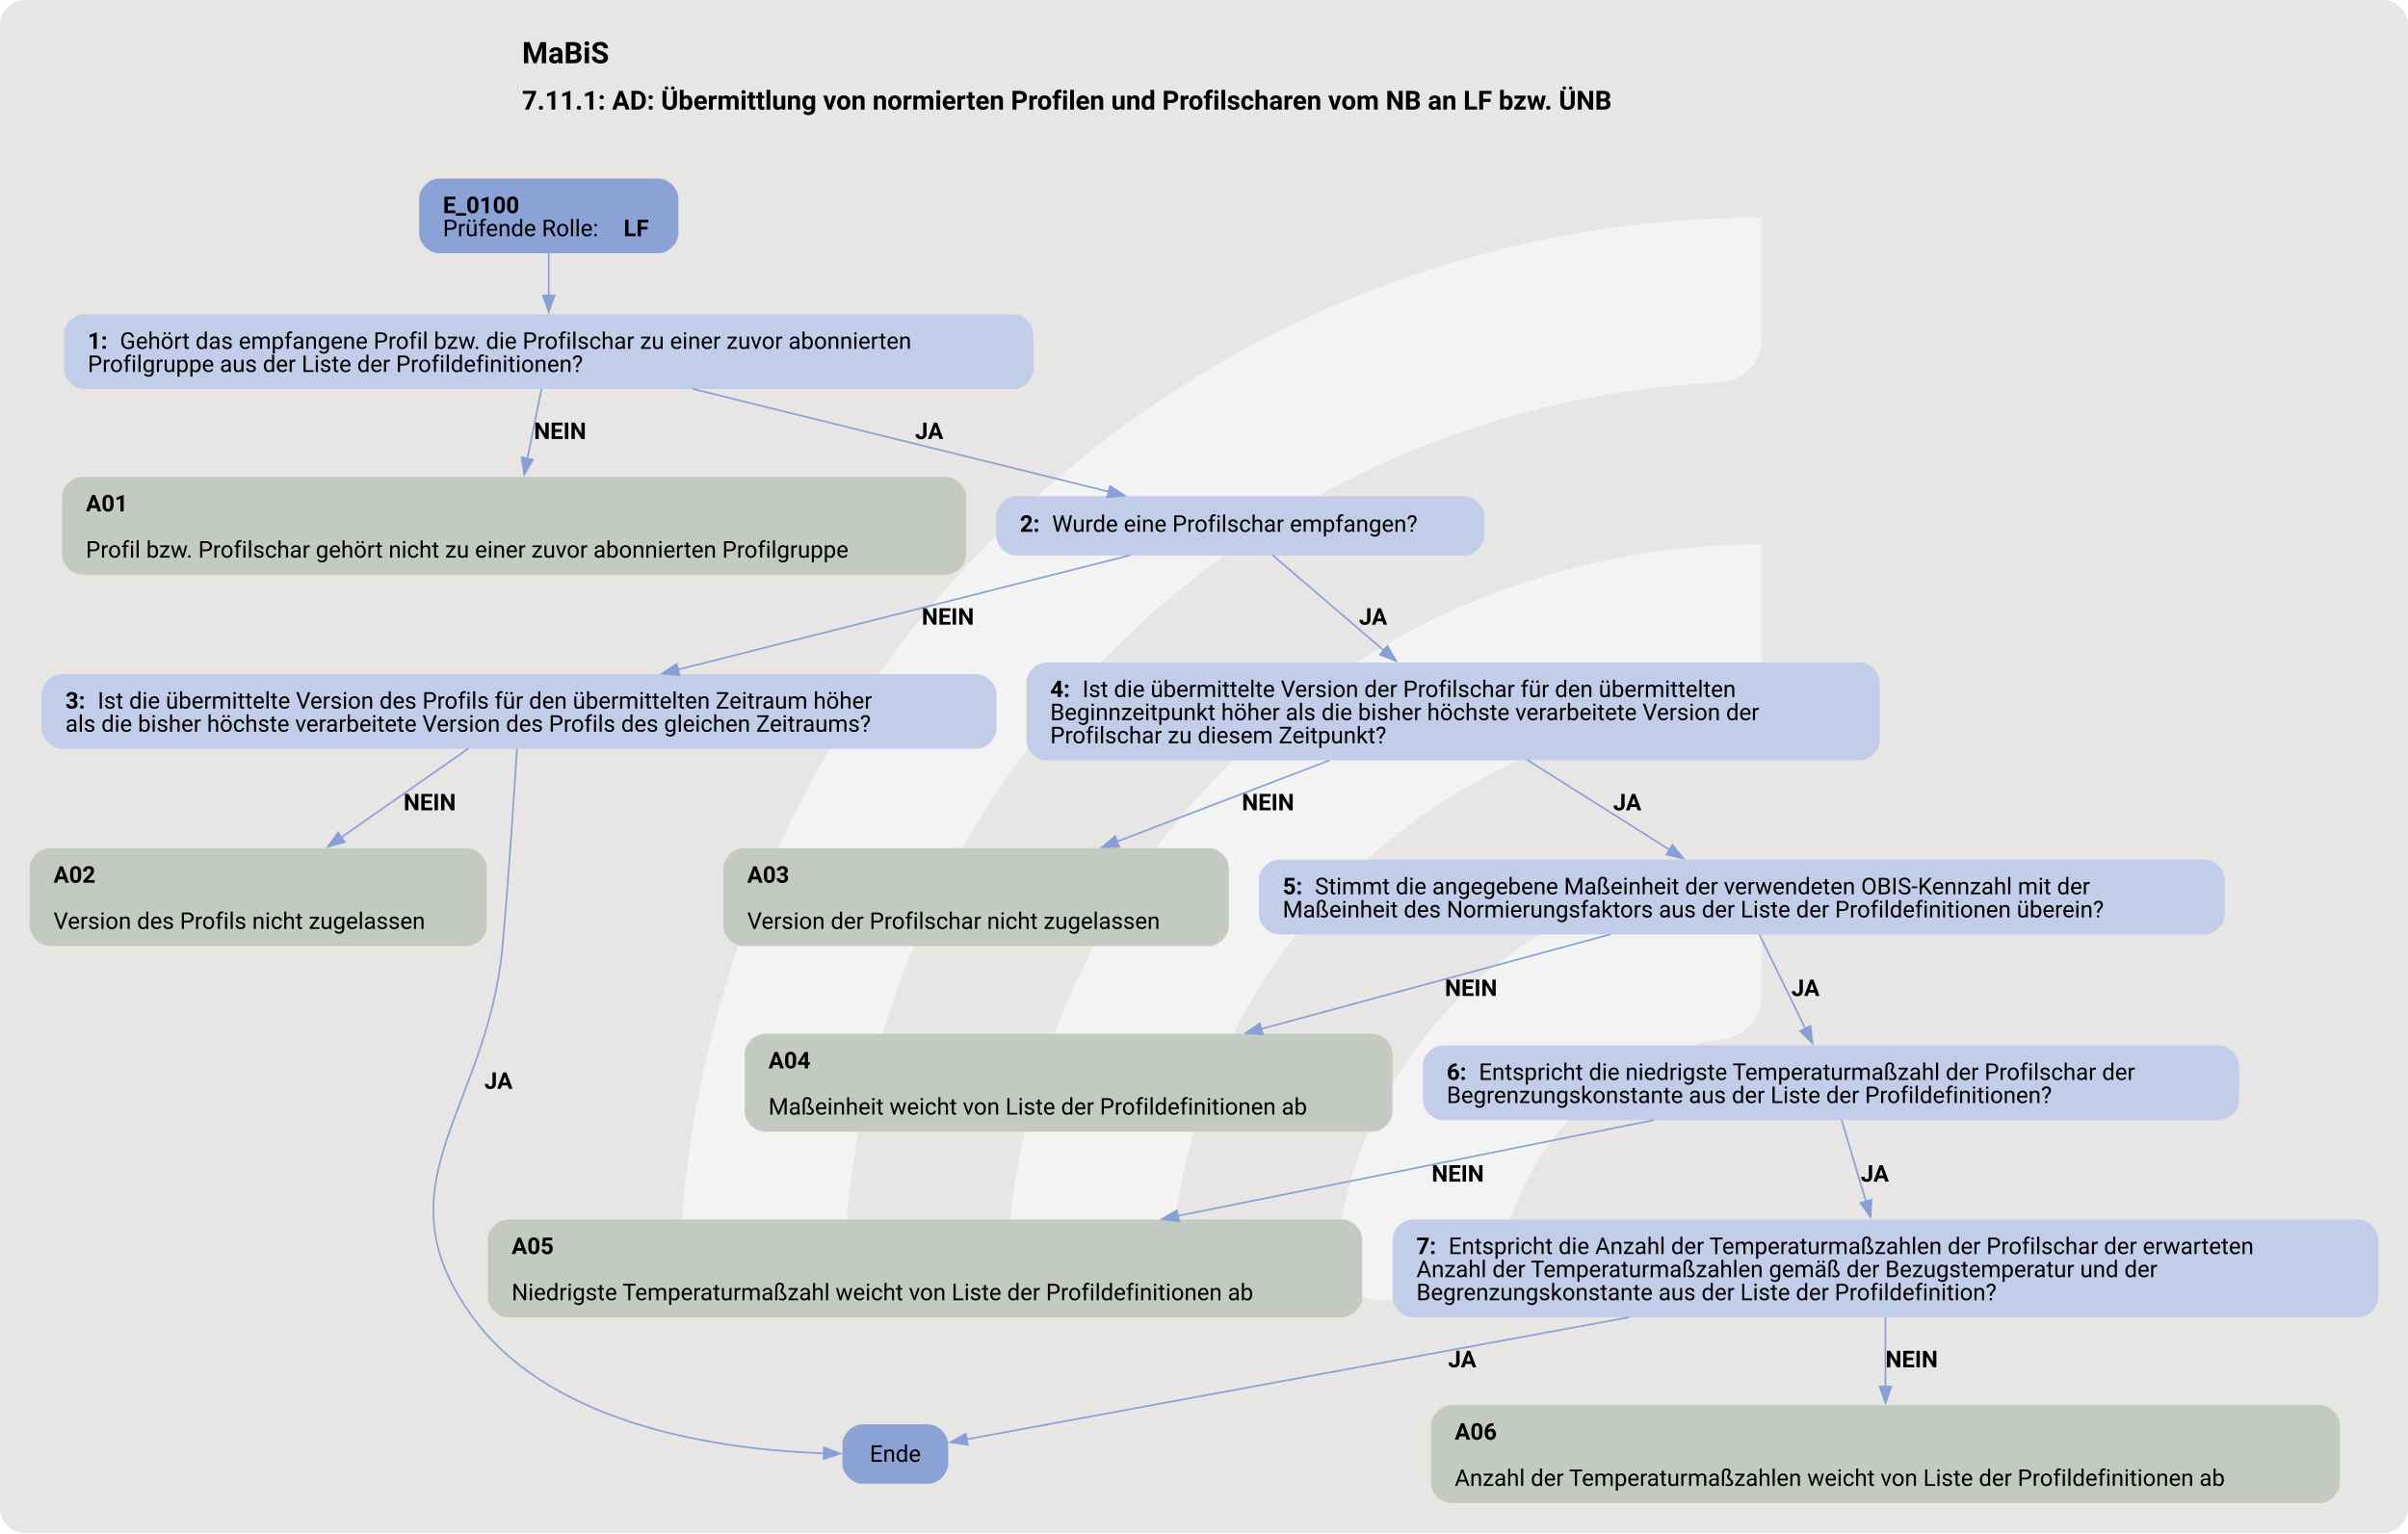
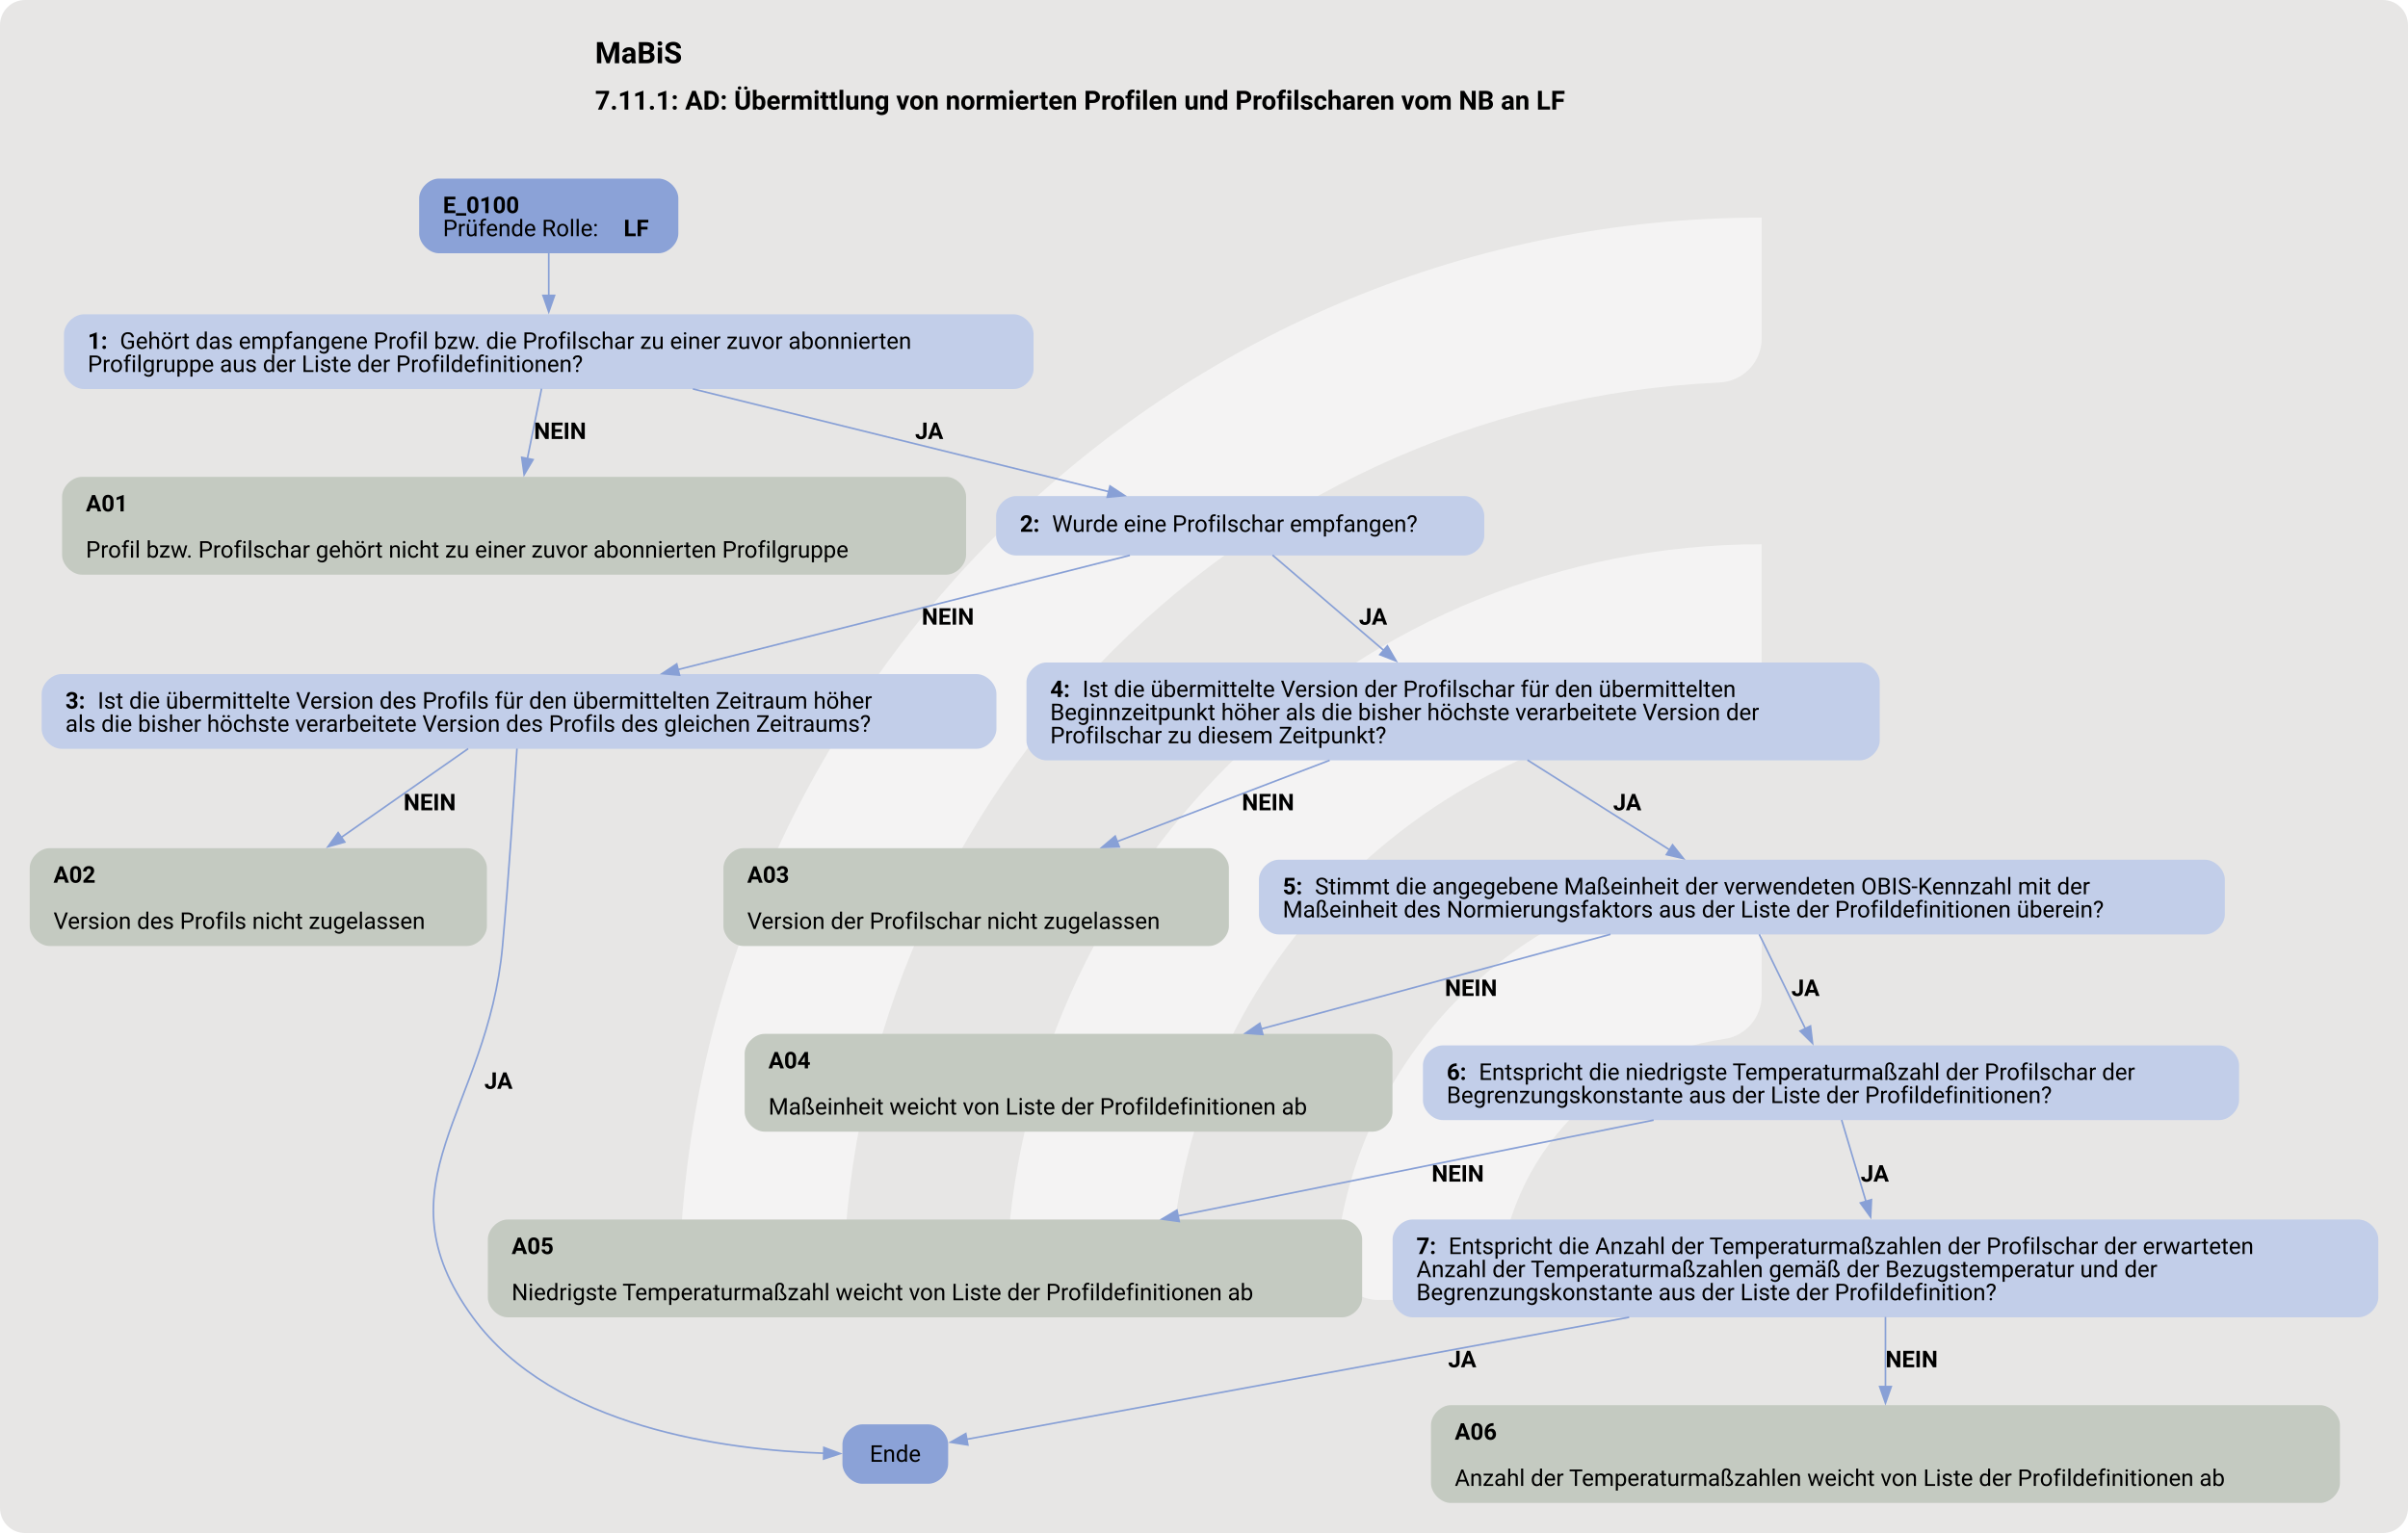
<svg xmlns="http://www.w3.org/2000/svg" version="1.1" width="1920.0px" viewBox="0 0 1920.0 1222.667" height="1222.667px">
  <g>
    <svg version="1.1" width="1920.0px" viewBox="0 0 1920.0 1222.667" height="1222.667px">
      <rect fill="#e7e6e5" x="0" y="0" width="1920.0" height="1222.667" rx="20" ry="20" />
      <g>
        <g transform="translate(461.3958, 122.2667) scale(1 1) translate(0, 0) scale(1.721581 1.721581) ">
          <defs>
            <style>.cls-1{fill:#ffffff88;}</style>
          </defs>
          <path class="cls-1" d="M122.44,531.2h-56.1c-11,0-19.9-9.12-19.46-20.11C57.47,243.89,278.15,29.78,547.91,29.78v56.02c0,10.98-8.69,19.89-19.66,20.39-225.51,10.31-405.8,197-405.8,425Z" />
          <path class="cls-1" d="M273.78,531.2h-55.93c-11.23,0-20.09-9.48-19.43-20.69,10.74-183.44,163.39-329.39,349.48-329.39v56.26c0,10.71-8.27,19.62-18.96,20.35-142.35,9.77-255.17,128.69-255.17,273.46Z" />
          <path class="cls-1" d="M425.77,531.2h-55.45c-11.65,0-20.6-10.17-19.33-21.75,10.87-99.03,95.03-176.34,196.92-176.34v57.01c0,10.05-7.28,18.75-17.23,20.16-59.22,8.4-104.91,59.42-104.91,120.92Z" />
        </g>
        <svg width="1440pt" height="917pt" viewBox="0.00 0.00 1440.00 916.54">
          <g id="graph0" class="graph" transform="scale(0.986859 0.986859) rotate(0) translate(18 910.74)">
-             <text text-anchor="start" x="298.34" y="-872.64" font-family="Roboto, sans-serif" font-weight="bold" font-size="18.00">MaBiS</text>
-             <text text-anchor="start" x="298.34" y="-844.54" font-family="Roboto, sans-serif" font-weight="bold" font-size="16.00">7.11.1: AD: Übermittlung von normierten Profilen und Profilscharen vom NB an LF bzw. ÜNB</text>
+             <text text-anchor="start" x="342.59" y="-872.64" font-family="Roboto, sans-serif" font-weight="bold" font-size="18.00">MaBiS</text>
+             <text text-anchor="start" x="342.59" y="-844.54" font-family="Roboto, sans-serif" font-weight="bold" font-size="16.00">7.11.1: AD: Übermittlung von normierten Profilen und Profilscharen vom NB an LF</text>
            <g id="node1" class="node">
              <path fill="#8ba2d7" stroke="black" stroke-width="0" d="M381.05,-802.74C381.05,-802.74 248,-802.74 248,-802.74 242,-802.74 236,-796.74 236,-790.74 236,-790.74 236,-769.46 236,-769.46 236,-763.46 242,-757.46 248,-757.46 248,-757.46 381.05,-757.46 381.05,-757.46 387.05,-757.46 393.05,-763.46 393.05,-769.46 393.05,-769.46 393.05,-790.74 393.05,-790.74 393.05,-796.74 387.05,-802.74 381.05,-802.74" />
              <text text-anchor="start" x="250.4" y="-781.8" font-family="Roboto, sans-serif" font-weight="bold" font-size="14.00">E_0100</text>
              <text text-anchor="start" x="250.4" y="-767.8" font-family="Roboto, sans-serif" font-size="14.00">Prüfende Rolle: </text>
              <text text-anchor="start" x="359.9" y="-767.8" font-family="Roboto, sans-serif" font-weight="bold" font-size="14.00">LF</text>
            </g>
            <g id="node2" class="node">
              <path fill="#c2cee9" stroke="black" stroke-width="0" d="M596.3,-720.46C596.3,-720.46 32.75,-720.46 32.75,-720.46 26.75,-720.46 20.75,-714.46 20.75,-708.46 20.75,-708.46 20.75,-687.18 20.75,-687.18 20.75,-681.18 26.75,-675.18 32.75,-675.18 32.75,-675.18 596.3,-675.18 596.3,-675.18 602.3,-675.18 608.3,-681.18 608.3,-687.18 608.3,-687.18 608.3,-708.46 608.3,-708.46 608.3,-714.46 602.3,-720.46 596.3,-720.46" />
              <text text-anchor="start" x="35.15" y="-699.52" font-family="Roboto, sans-serif" font-weight="bold" font-size="14.00">1: </text>
              <text text-anchor="start" x="54.65" y="-699.52" font-family="Roboto, sans-serif" font-size="14.00">Gehört das empfangene Profil bzw. die Profilschar zu einer zuvor abonnierten</text>
              <text text-anchor="start" x="35.15" y="-685.52" font-family="Roboto, sans-serif" font-size="14.00">Profilgruppe aus der Liste der Profildefinitionen?</text>
            </g>
            <g id="edge1" class="edge">
              <path fill="none" stroke="#88a0d6" d="M314.52,-757.59C314.52,-749.67 314.52,-740.51 314.52,-731.81" />
              <polygon fill="#88a0d6" stroke="#88a0d6" points="318.03,-731.91 314.53,-721.91 311.03,-731.91 318.03,-731.91" />
            </g>
            <g id="node3" class="node">
              <path fill="#c4cac1" stroke="black" stroke-width="0" d="M555.42,-621.93C555.42,-621.93 31.62,-621.93 31.62,-621.93 25.62,-621.93 19.62,-615.93 19.62,-609.93 19.62,-609.93 19.62,-574.65 19.62,-574.65 19.62,-568.65 25.62,-562.65 31.62,-562.65 31.62,-562.65 555.42,-562.65 555.42,-562.65 561.42,-562.65 567.42,-568.65 567.42,-574.65 567.42,-574.65 567.42,-609.93 567.42,-609.93 567.42,-615.93 561.42,-621.93 555.42,-621.93" />
              <text text-anchor="start" x="34.02" y="-600.99" font-family="Roboto, sans-serif" font-weight="bold" font-size="14.00">A01</text>
              <text text-anchor="start" x="34.02" y="-572.99" font-family="Roboto, sans-serif" font-size="14.00">Profil bzw. Profilschar gehört nicht zu einer zuvor abonnierten Profilgruppe</text>
            </g>
            <g id="edge2" class="edge">
              <path fill="none" stroke="#88a0d6" d="M310.17,-675.37C307.69,-663.12 304.5,-647.39 301.57,-632.97" />
              <polygon fill="#88a0d6" stroke="#88a0d6" points="305.02,-632.38 299.61,-623.27 298.16,-633.77 305.02,-632.38" />
              <text text-anchor="start" x="305.52" y="-644.88" font-family="Roboto, sans-serif" font-weight="bold" font-size="14.00">NEIN</text>
            </g>
            <g id="node4" class="node">
              <path fill="#c2cee9" stroke="black" stroke-width="0" d="M869.42,-610.29C869.42,-610.29 597.62,-610.29 597.62,-610.29 591.62,-610.29 585.62,-604.29 585.62,-598.29 585.62,-598.29 585.62,-586.29 585.62,-586.29 585.62,-580.29 591.62,-574.29 597.62,-574.29 597.62,-574.29 869.42,-574.29 869.42,-574.29 875.42,-574.29 881.42,-580.29 881.42,-586.29 881.42,-586.29 881.42,-598.29 881.42,-598.29 881.42,-604.29 875.42,-610.29 869.42,-610.29" />
              <text text-anchor="start" x="600.02" y="-588.62" font-family="Roboto, sans-serif" font-weight="bold" font-size="14.00">2: </text>
              <text text-anchor="start" x="619.52" y="-588.62" font-family="Roboto, sans-serif" font-size="14.00">Wurde eine Profilschar empfangen?</text>
            </g>
            <g id="edge3" class="edge">
              <path fill="none" stroke="#88a0d6" d="M401.85,-675.24C476.22,-656.87 582.16,-630.69 654.16,-612.9" />
              <polygon fill="#88a0d6" stroke="#88a0d6" points="654.63,-616.39 663.5,-610.59 652.95,-609.59 654.63,-616.39" />
              <text text-anchor="start" x="536.52" y="-644.88" font-family="Roboto, sans-serif" font-weight="bold" font-size="14.00">JA</text>
            </g>
            <g id="node5" class="node">
              <path fill="#c2cee9" stroke="black" stroke-width="0" d="M573.8,-502.4C573.8,-502.4 19.25,-502.4 19.25,-502.4 13.25,-502.4 7.25,-496.4 7.25,-490.4 7.25,-490.4 7.25,-469.12 7.25,-469.12 7.25,-463.12 13.25,-457.12 19.25,-457.12 19.25,-457.12 573.8,-457.12 573.8,-457.12 579.8,-457.12 585.8,-463.12 585.8,-469.12 585.8,-469.12 585.8,-490.4 585.8,-490.4 585.8,-496.4 579.8,-502.4 573.8,-502.4" />
              <text text-anchor="start" x="21.65" y="-481.46" font-family="Roboto, sans-serif" font-weight="bold" font-size="14.00">3: </text>
              <text text-anchor="start" x="41.15" y="-481.46" font-family="Roboto, sans-serif" font-size="14.00">Ist die übermittelte Version des Profils für den übermittelten Zeitraum höher</text>
              <text text-anchor="start" x="21.65" y="-467.46" font-family="Roboto, sans-serif" font-size="14.00">als die bisher höchste verarbeitete Version des Profils des gleichen Zeitraums?</text>
            </g>
            <g id="edge4" class="edge">
              <path fill="none" stroke="#88a0d6" d="M666.68,-574.38C593.57,-555.89 475.76,-526.09 392.72,-505.09" />
              <polygon fill="#88a0d6" stroke="#88a0d6" points="393.78,-501.75 383.22,-502.69 392.06,-508.53 393.78,-501.75" />
              <text text-anchor="start" x="540.52" y="-532.35" font-family="Roboto, sans-serif" font-weight="bold" font-size="14.00">NEIN</text>
            </g>
            <g id="node8" class="node">
              <path fill="#c2cee9" stroke="black" stroke-width="0" d="M1109.05,-509.4C1109.05,-509.4 616,-509.4 616,-509.4 610,-509.4 604,-503.4 604,-497.4 604,-497.4 604,-462.12 604,-462.12 604,-456.12 610,-450.12 616,-450.12 616,-450.12 1109.05,-450.12 1109.05,-450.12 1115.05,-450.12 1121.05,-456.12 1121.05,-462.12 1121.05,-462.12 1121.05,-497.4 1121.05,-497.4 1121.05,-503.4 1115.05,-509.4 1109.05,-509.4" />
              <text text-anchor="start" x="618.4" y="-488.46" font-family="Roboto, sans-serif" font-weight="bold" font-size="14.00">4: </text>
              <text text-anchor="start" x="637.9" y="-488.46" font-family="Roboto, sans-serif" font-size="14.00">Ist die übermittelte Version der Profilschar für den übermittelten</text>
              <text text-anchor="start" x="618.4" y="-474.46" font-family="Roboto, sans-serif" font-size="14.00">Beginnzeitpunkt höher als die bisher höchste verarbeitete Version der</text>
              <text text-anchor="start" x="618.4" y="-460.46" font-family="Roboto, sans-serif" font-size="14.00">Profilschar zu diesem Zeitpunkt?</text>
            </g>
            <g id="edge5" class="edge">
              <path fill="none" stroke="#88a0d6" d="M753.12,-574.5C770.99,-559.19 798,-536.05 820.71,-516.59" />
              <polygon fill="#88a0d6" stroke="#88a0d6" points="822.71,-519.48 828.03,-510.32 818.16,-514.17 822.71,-519.48" />
              <text text-anchor="start" x="805.52" y="-532.35" font-family="Roboto, sans-serif" font-weight="bold" font-size="14.00">JA</text>
            </g>
            <g id="node6" class="node">
              <path fill="#c4cac1" stroke="black" stroke-width="0" d="M265.05,-396.87C265.05,-396.87 12,-396.87 12,-396.87 6,-396.87 0,-390.87 0,-384.87 0,-384.87 0,-349.59 0,-349.59 0,-343.59 6,-337.59 12,-337.59 12,-337.59 265.05,-337.59 265.05,-337.59 271.05,-337.59 277.05,-343.59 277.05,-349.59 277.05,-349.59 277.05,-384.87 277.05,-384.87 277.05,-390.87 271.05,-396.87 265.05,-396.87" />
              <text text-anchor="start" x="14.4" y="-375.93" font-family="Roboto, sans-serif" font-weight="bold" font-size="14.00">A02</text>
              <text text-anchor="start" x="14.4" y="-347.93" font-family="Roboto, sans-serif" font-size="14.00">Version des Profils nicht zugelassen</text>
            </g>
            <g id="edge6" class="edge">
              <path fill="none" stroke="#88a0d6" d="M265.69,-457.19C243.87,-441.92 214.12,-421.11 188.88,-403.46" />
              <polygon fill="#88a0d6" stroke="#88a0d6" points="190.9,-400.6 180.7,-397.73 186.89,-406.33 190.9,-400.6" />
              <text text-anchor="start" x="226.53" y="-419.82" font-family="Roboto, sans-serif" font-weight="bold" font-size="14.00">NEIN</text>
            </g>
            <g id="node7" class="node">
              <path fill="#8ba2d7" stroke="black" stroke-width="0" d="M544.55,-47.64C544.55,-47.64 504.5,-47.64 504.5,-47.64 498.5,-47.64 492.5,-41.64 492.5,-35.64 492.5,-35.64 492.5,-23.64 492.5,-23.64 492.5,-17.64 498.5,-11.64 504.5,-11.64 504.5,-11.64 544.55,-11.64 544.55,-11.64 550.55,-11.64 556.55,-17.64 556.55,-23.64 556.55,-23.64 556.55,-35.64 556.55,-35.64 556.55,-41.64 550.55,-47.64 544.55,-47.64" />
              <text text-anchor="middle" x="524.52" y="-24.96" font-family="Roboto, sans-serif" font-size="14.00">Ende</text>
            </g>
            <g id="edge7" class="edge">
              <path fill="none" stroke="#88a0d6" d="M295.25,-457.21C293.55,-429.51 290.32,-379.93 286.52,-337.59 277.56,-237.64 209.36,-193.58 268.52,-112.53 317.53,-45.4 422.28,-32.04 481.47,-30.13" />
              <polygon fill="#88a0d6" stroke="#88a0d6" points="481.24,-33.63 491.16,-29.92 481.09,-26.63 481.24,-33.63" />
              <text text-anchor="start" x="275.52" y="-251.02" font-family="Roboto, sans-serif" font-weight="bold" font-size="14.00">JA</text>
            </g>
            <g id="node9" class="node">
              <path fill="#c4cac1" stroke="black" stroke-width="0" d="M714.67,-396.87C714.67,-396.87 432.38,-396.87 432.38,-396.87 426.38,-396.87 420.38,-390.87 420.38,-384.87 420.38,-384.87 420.38,-349.59 420.38,-349.59 420.38,-343.59 426.38,-337.59 432.38,-337.59 432.38,-337.59 714.67,-337.59 714.67,-337.59 720.67,-337.59 726.67,-343.59 726.67,-349.59 726.67,-349.59 726.67,-384.87 726.67,-384.87 726.67,-390.87 720.67,-396.87 714.67,-396.87" />
              <text text-anchor="start" x="434.77" y="-375.93" font-family="Roboto, sans-serif" font-weight="bold" font-size="14.00">A03</text>
              <text text-anchor="start" x="434.77" y="-347.93" font-family="Roboto, sans-serif" font-size="14.00">Version der Profilschar nicht zugelassen</text>
            </g>
            <g id="edge8" class="edge">
              <path fill="none" stroke="#88a0d6" d="M787.72,-450.15C748.26,-435.06 699.68,-416.48 658.76,-400.83" />
              <polygon fill="#88a0d6" stroke="#88a0d6" points="660.27,-397.66 649.68,-397.35 657.77,-404.2 660.27,-397.66" />
              <text text-anchor="start" x="734.52" y="-419.82" font-family="Roboto, sans-serif" font-weight="bold" font-size="14.00">NEIN</text>
            </g>
            <g id="node10" class="node">
              <path fill="#c2cee9" stroke="black" stroke-width="0" d="M1318.18,-389.87C1318.18,-389.87 756.88,-389.87 756.88,-389.87 750.88,-389.87 744.88,-383.87 744.88,-377.87 744.88,-377.87 744.88,-356.59 744.88,-356.59 744.88,-350.59 750.88,-344.59 756.88,-344.59 756.88,-344.59 1318.18,-344.59 1318.18,-344.59 1324.18,-344.59 1330.18,-350.59 1330.18,-356.59 1330.18,-356.59 1330.18,-377.87 1330.18,-377.87 1330.18,-383.87 1324.18,-389.87 1318.18,-389.87" />
              <text text-anchor="start" x="759.28" y="-368.93" font-family="Roboto, sans-serif" font-weight="bold" font-size="14.00">5: </text>
              <text text-anchor="start" x="778.78" y="-368.93" font-family="Roboto, sans-serif" font-size="14.00">Stimmt die angegebene Maßeinheit der verwendeten OBIS-Kennzahl mit der</text>
              <text text-anchor="start" x="759.28" y="-354.93" font-family="Roboto, sans-serif" font-size="14.00">Maßeinheit des Normierungsfaktors aus der Liste der Profildefinitionen überein?</text>
            </g>
            <g id="edge9" class="edge">
              <path fill="none" stroke="#88a0d6" d="M907.59,-450.3C934.08,-433.56 967.42,-412.51 993.69,-395.91" />
              <polygon fill="#88a0d6" stroke="#88a0d6" points="995.52,-398.9 1002.11,-390.6 991.79,-392.98 995.52,-398.9" />
              <text text-anchor="start" x="959.52" y="-419.82" font-family="Roboto, sans-serif" font-weight="bold" font-size="14.00">JA</text>
            </g>
            <g id="node11" class="node">
              <path fill="#c4cac1" stroke="black" stroke-width="0" d="M813.8,-284.34C813.8,-284.34 445.25,-284.34 445.25,-284.34 439.25,-284.34 433.25,-278.34 433.25,-272.34 433.25,-272.34 433.25,-237.06 433.25,-237.06 433.25,-231.06 439.25,-225.06 445.25,-225.06 445.25,-225.06 813.8,-225.06 813.8,-225.06 819.8,-225.06 825.8,-231.06 825.8,-237.06 825.8,-237.06 825.8,-272.34 825.8,-272.34 825.8,-278.34 819.8,-284.34 813.8,-284.34" />
              <text text-anchor="start" x="447.65" y="-263.4" font-family="Roboto, sans-serif" font-weight="bold" font-size="14.00">A04</text>
              <text text-anchor="start" x="447.65" y="-235.4" font-family="Roboto, sans-serif" font-size="14.00">Maßeinheit weicht von Liste der Profildefinitionen ab</text>
            </g>
            <g id="edge10" class="edge">
              <path fill="none" stroke="#88a0d6" d="M957.89,-344.66C897.57,-328.32 813.8,-305.62 745.97,-287.25" />
              <polygon fill="#88a0d6" stroke="#88a0d6" points="747.26,-283.97 736.69,-284.73 745.43,-290.72 747.26,-283.97" />
              <text text-anchor="start" x="857.52" y="-307.29" font-family="Roboto, sans-serif" font-weight="bold" font-size="14.00">NEIN</text>
            </g>
            <g id="node12" class="node">
              <path fill="#c2cee9" stroke="black" stroke-width="0" d="M1326.8,-277.34C1326.8,-277.34 856.25,-277.34 856.25,-277.34 850.25,-277.34 844.25,-271.34 844.25,-265.34 844.25,-265.34 844.25,-244.06 844.25,-244.06 844.25,-238.06 850.25,-232.06 856.25,-232.06 856.25,-232.06 1326.8,-232.06 1326.8,-232.06 1332.8,-232.06 1338.8,-238.06 1338.8,-244.06 1338.8,-244.06 1338.8,-265.34 1338.8,-265.34 1338.8,-271.34 1332.8,-277.34 1326.8,-277.34" />
              <text text-anchor="start" x="858.65" y="-256.4" font-family="Roboto, sans-serif" font-weight="bold" font-size="14.00">6: </text>
              <text text-anchor="start" x="878.15" y="-256.4" font-family="Roboto, sans-serif" font-size="14.00">Entspricht die niedrigste Temperaturmaßzahl der Profilschar der</text>
              <text text-anchor="start" x="858.65" y="-242.4" font-family="Roboto, sans-serif" font-size="14.00">Begrenzungskonstante aus der Liste der Profildefinitionen?</text>
            </g>
            <g id="edge11" class="edge">
              <path fill="none" stroke="#88a0d6" d="M1048.06,-344.66C1056.02,-328.38 1067.05,-305.79 1076.01,-287.45" />
              <polygon fill="#88a0d6" stroke="#88a0d6" points="1079.1,-289.1 1080.35,-278.58 1072.81,-286.03 1079.1,-289.1" />
              <text text-anchor="start" x="1067.53" y="-307.29" font-family="Roboto, sans-serif" font-weight="bold" font-size="14.00">JA</text>
            </g>
            <g id="node13" class="node">
              <path fill="#c4cac1" stroke="black" stroke-width="0" d="M795.42,-171.81C795.42,-171.81 289.62,-171.81 289.62,-171.81 283.62,-171.81 277.62,-165.81 277.62,-159.81 277.62,-159.81 277.62,-124.53 277.62,-124.53 277.62,-118.53 283.62,-112.53 289.62,-112.53 289.62,-112.53 795.42,-112.53 795.42,-112.53 801.42,-112.53 807.42,-118.53 807.42,-124.53 807.42,-124.53 807.42,-159.81 807.42,-159.81 807.42,-165.81 801.42,-171.81 795.42,-171.81" />
              <text text-anchor="start" x="292.02" y="-150.87" font-family="Roboto, sans-serif" font-weight="bold" font-size="14.00">A05</text>
              <text text-anchor="start" x="292.02" y="-122.87" font-family="Roboto, sans-serif" font-size="14.00">Niedrigste Temperaturmaßzahl weicht von Liste der Profildefinitionen ab</text>
            </g>
            <g id="edge12" class="edge">
              <path fill="none" stroke="#88a0d6" d="M984.04,-232.06C901.85,-215.51 787.43,-192.48 695.67,-174" />
              <polygon fill="#88a0d6" stroke="#88a0d6" points="696.57,-170.61 686.08,-172.07 695.19,-177.48 696.57,-170.61" />
              <text text-anchor="start" x="849.52" y="-194.76" font-family="Roboto, sans-serif" font-weight="bold" font-size="14.00">NEIN</text>
            </g>
            <g id="node14" class="node">
              <path fill="#c2cee9" stroke="black" stroke-width="0" d="M1411.18,-171.81C1411.18,-171.81 837.88,-171.81 837.88,-171.81 831.88,-171.81 825.88,-165.81 825.88,-159.81 825.88,-159.81 825.88,-124.53 825.88,-124.53 825.88,-118.53 831.88,-112.53 837.88,-112.53 837.88,-112.53 1411.18,-112.53 1411.18,-112.53 1417.18,-112.53 1423.18,-118.53 1423.18,-124.53 1423.18,-124.53 1423.18,-159.81 1423.18,-159.81 1423.18,-165.81 1417.18,-171.81 1411.18,-171.81" />
              <text text-anchor="start" x="840.28" y="-150.87" font-family="Roboto, sans-serif" font-weight="bold" font-size="14.00">7: </text>
              <text text-anchor="start" x="859.78" y="-150.87" font-family="Roboto, sans-serif" font-size="14.00">Entspricht die Anzahl der Temperaturmaßzahlen der Profilschar der erwarteten</text>
              <text text-anchor="start" x="840.28" y="-136.87" font-family="Roboto, sans-serif" font-size="14.00">Anzahl der Temperaturmaßzahlen gemäß der Bezugstemperatur und der</text>
              <text text-anchor="start" x="840.28" y="-122.87" font-family="Roboto, sans-serif" font-size="14.00">Begrenzungskonstante aus der Liste der Profildefinition?</text>
            </g>
            <g id="edge13" class="edge">
              <path fill="none" stroke="#88a0d6" d="M1097.97,-232.13C1102.18,-218.01 1107.81,-199.14 1112.81,-182.42" />
              <polygon fill="#88a0d6" stroke="#88a0d6" points="1116.04,-183.84 1115.54,-173.26 1109.33,-181.84 1116.04,-183.84" />
              <text text-anchor="start" x="1109.53" y="-194.76" font-family="Roboto, sans-serif" font-weight="bold" font-size="14.00">JA</text>
            </g>
            <g id="edge15" class="edge">
              <path fill="none" stroke="#88a0d6" d="M969.23,-112.56C835.23,-87.88 650.57,-53.86 567.76,-38.6" />
              <polygon fill="#88a0d6" stroke="#88a0d6" points="568.49,-35.18 558.02,-36.81 567.22,-42.06 568.49,-35.18" />
              <text text-anchor="start" x="859.52" y="-82.23" font-family="Roboto, sans-serif" font-weight="bold" font-size="14.00">JA</text>
            </g>
            <g id="node15" class="node">
              <path fill="#c4cac1" stroke="black" stroke-width="0" d="M1387.93,-59.28C1387.93,-59.28 861.13,-59.28 861.13,-59.28 855.13,-59.28 849.13,-53.28 849.13,-47.28 849.13,-47.28 849.13,-12 849.13,-12 849.13,-6 855.13,0 861.13,0 861.13,0 1387.93,0 1387.93,0 1393.93,0 1399.93,-6 1399.93,-12 1399.93,-12 1399.93,-47.28 1399.93,-47.28 1399.93,-53.28 1393.93,-59.28 1387.93,-59.28" />
              <text text-anchor="start" x="863.53" y="-38.34" font-family="Roboto, sans-serif" font-weight="bold" font-size="14.00">A06</text>
              <text text-anchor="start" x="863.53" y="-10.34" font-family="Roboto, sans-serif" font-size="14.00">Anzahl der Temperaturmaßzahlen weicht von Liste der Profildefinitionen ab</text>
            </g>
            <g id="edge14" class="edge">
              <path fill="none" stroke="#88a0d6" d="M1124.53,-112.71C1124.53,-99.81 1124.53,-84.35 1124.53,-70.34" />
              <polygon fill="#88a0d6" stroke="#88a0d6" points="1128.03,-70.52 1124.53,-60.52 1121.03,-70.52 1128.03,-70.52" />
              <text text-anchor="start" x="1124.53" y="-82.23" font-family="Roboto, sans-serif" font-weight="bold" font-size="14.00">NEIN</text>
            </g>
          </g>
        </svg>
      </g>
    </svg>
  </g>
</svg>
